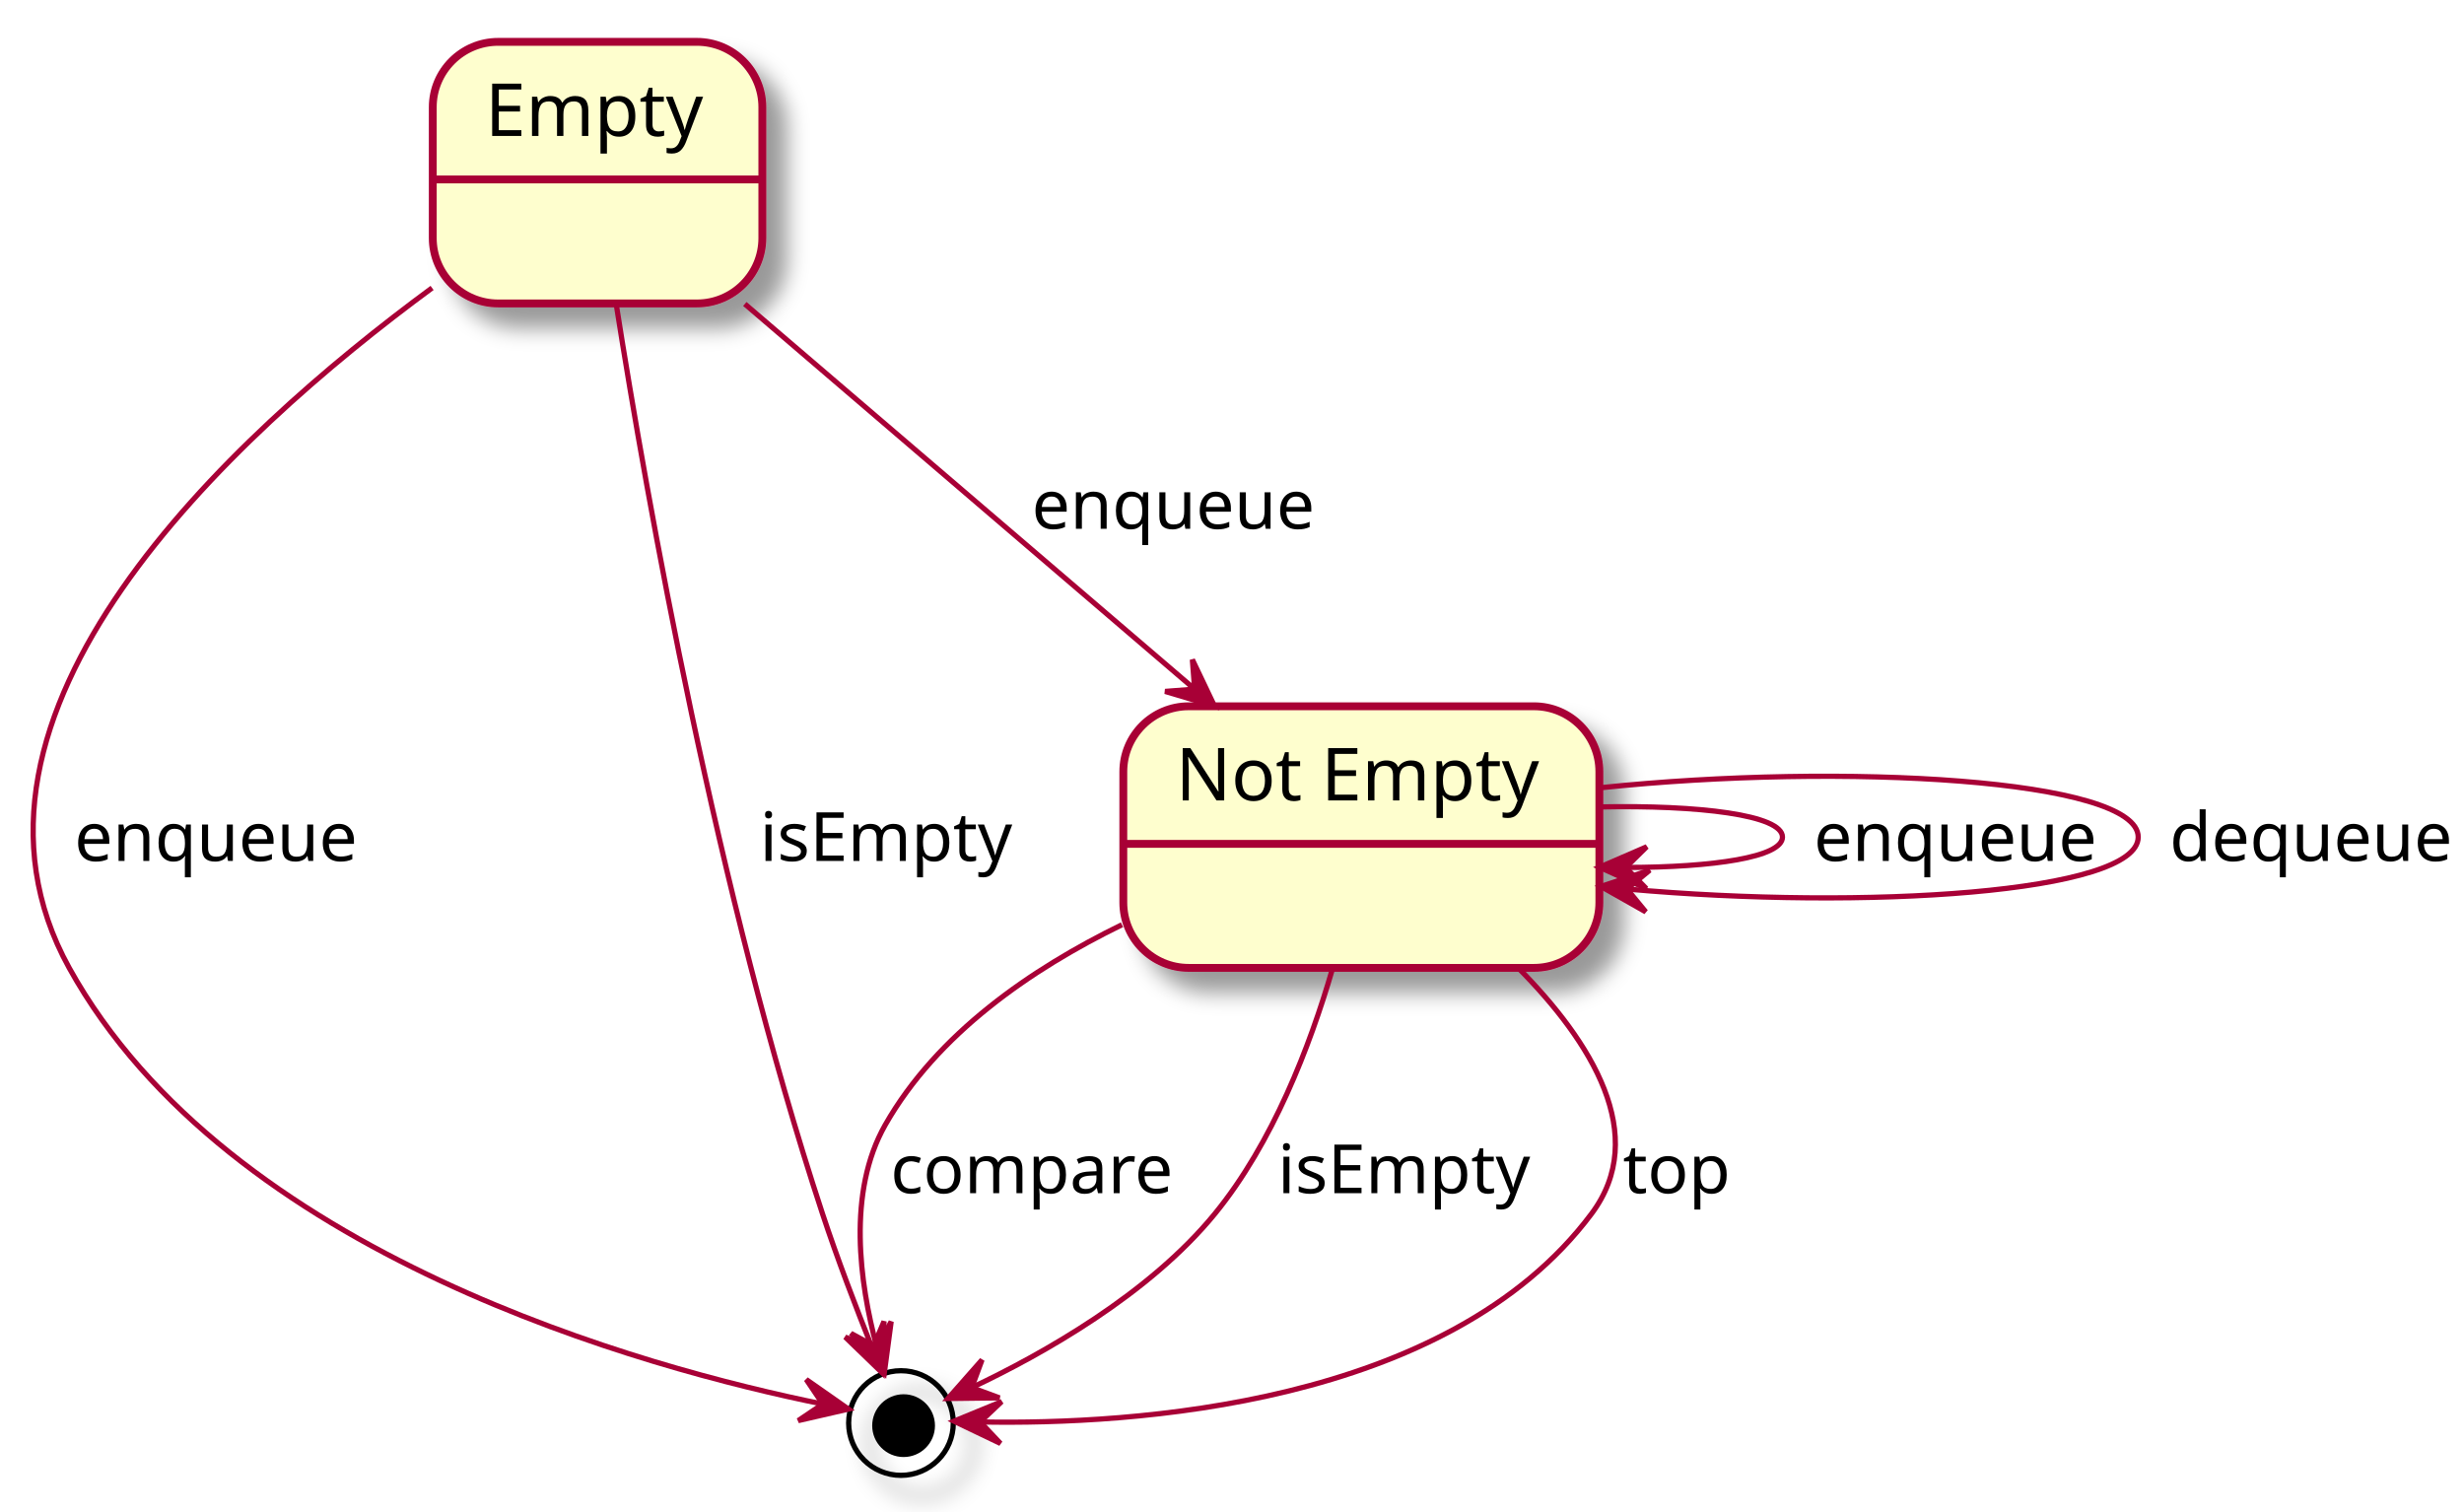
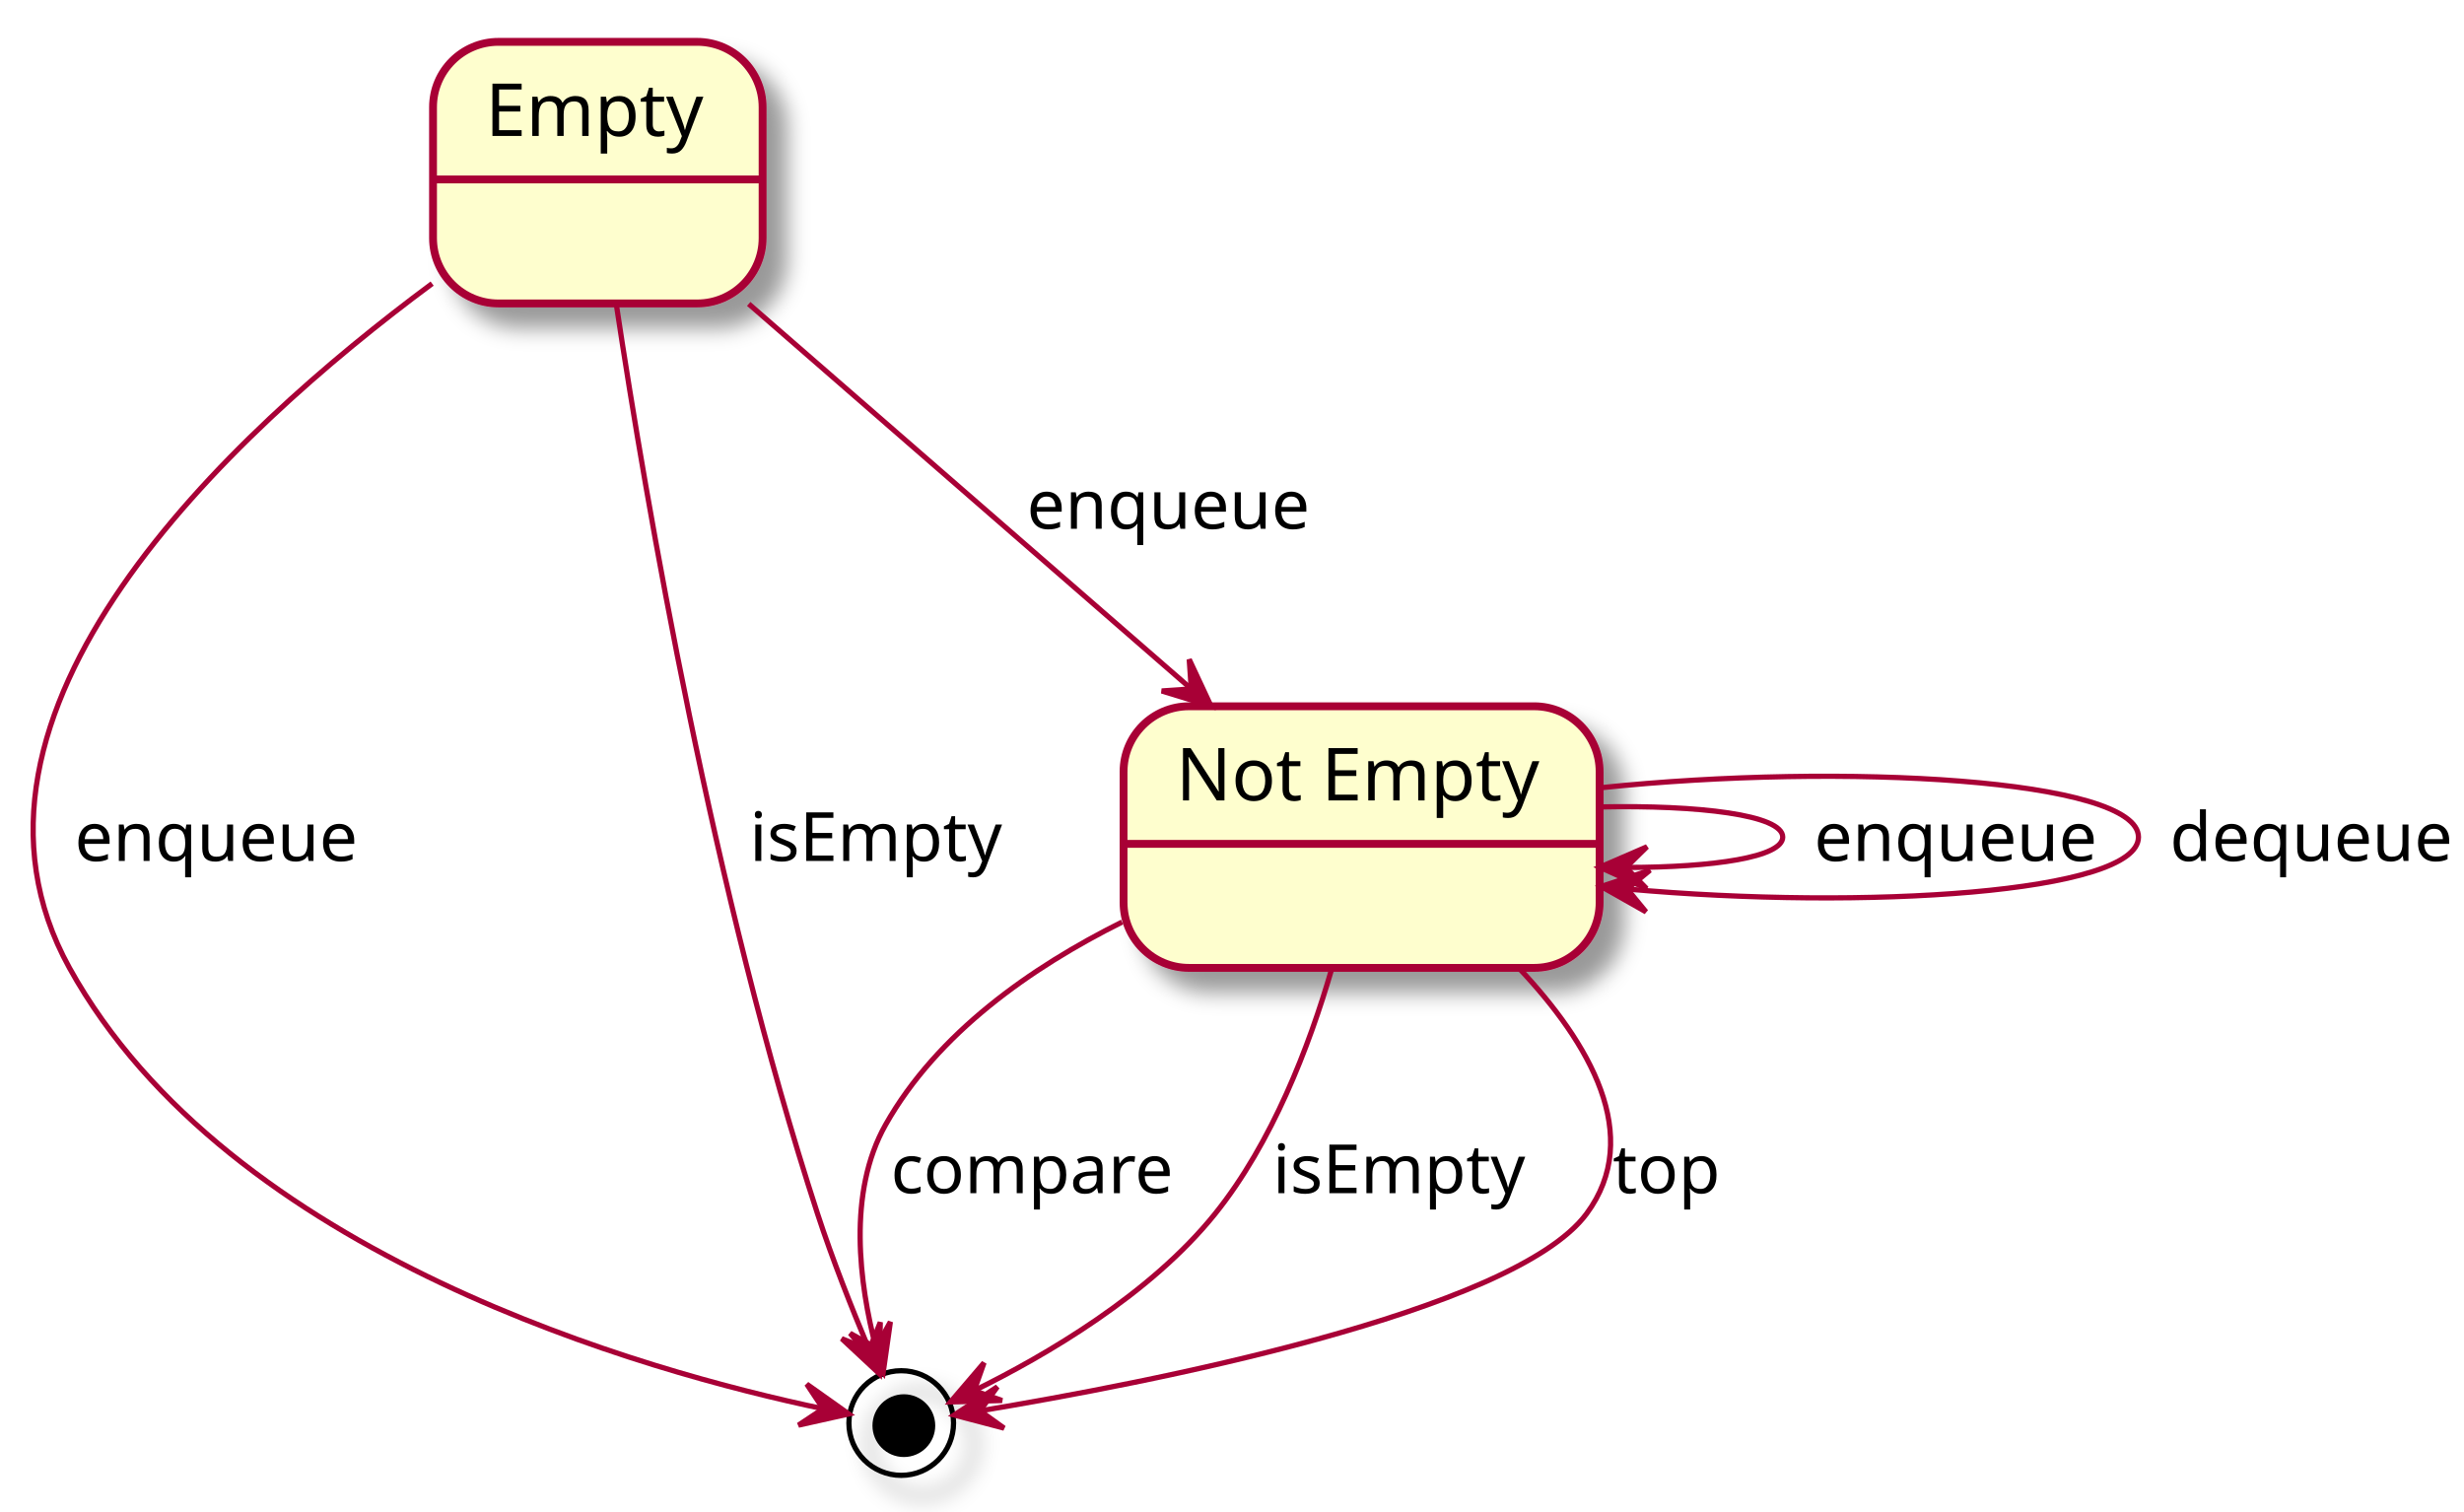
<svg xmlns="http://www.w3.org/2000/svg" contentScriptType="application/ecmascript" contentStyleType="text/css" height="289px" preserveAspectRatio="none" style="width:471px;height:289px;" version="1.1" viewBox="0 0 471 289" width="471px" zoomAndPan="magnify">
  <defs>
-     <filter height="300%" id="fgn2js9" width="300%" x="-1" y="-1">
+     <filter height="300%" id="f5e3mpl" width="300%" x="-1" y="-1">
      <feGaussianBlur result="blurOut" stdDeviation="2.0" />
      <feColorMatrix in="blurOut" result="blurOut2" type="matrix" values="0 0 0 0 0 0 0 0 0 0 0 0 0 0 0 0 0 0 .4 0" />
      <feOffset dx="4.0" dy="4.0" in="blurOut2" result="blurOut3" />
      <feBlend in="SourceGraphic" in2="blurOut3" mode="normal" />
    </filter>
  </defs>
  <g>
-     <rect fill="#FEFECE" filter="url(#fgn2js9)" height="50" rx="12.5" ry="12.5" style="stroke: #A80036; stroke-width: 1.5;" width="63" x="82.724" y="8" />
-     <line style="stroke: #A80036; stroke-width: 1.5;" x1="82.724" x2="145.724" y1="34.297" y2="34.297" />
-     <text fill="#000000" font-family="sans-serif" font-size="14" lengthAdjust="spacingAndGlyphs" textLength="43" x="92.724" y="25.995">Empty</text>
-     <ellipse cx="172.224" cy="272" fill="none" filter="url(#fgn2js9)" rx="10" ry="10" style="stroke: #000000; stroke-width: 1.0;" />
-     <ellipse cx="172.724" cy="272.5" fill="#000000" rx="6" ry="6" style="stroke: none; stroke-width: 1.0;" />
-     <rect fill="#FEFECE" filter="url(#fgn2js9)" height="50" rx="12.5" ry="12.5" style="stroke: #A80036; stroke-width: 1.5;" width="91" x="214.724" y="135" />
-     <line style="stroke: #A80036; stroke-width: 1.5;" x1="214.724" x2="305.724" y1="161.297" y2="161.297" />
-     <text fill="#000000" font-family="sans-serif" font-size="14" lengthAdjust="spacingAndGlyphs" textLength="71" x="224.724" y="152.995">Not Empty</text>
-     <path d="M82.593,55.037 C43.835,83.577 -13.579,136.572 13.224,185 C43.662,239.995 123.796,261.578 157.234,268.367 " fill="none" style="stroke: #A80036; stroke-width: 1.0;" />
-     <polygon fill="#A80036" points="162.185,269.333,154.117,263.684,157.278,268.376,152.586,271.536,162.185,269.333" style="stroke: #A80036; stroke-width: 1.0;" />
-     <text fill="#000000" font-family="sans-serif" font-size="13" lengthAdjust="spacingAndGlyphs" textLength="56" x="14.224" y="164.567">enqueue</text>
-     <path d="M117.802,58.205 C123.754,95.956 137.066,170.865 157.224,232 C160.067,240.62 163.714,250.131 166.7,257.602 " fill="none" style="stroke: #A80036; stroke-width: 1.0;" />
-     <polygon fill="#A80036" points="168.644,262.413,168.981,252.57,166.771,257.777,161.563,255.567,168.644,262.413" style="stroke: #A80036; stroke-width: 1.0;" />
-     <text fill="#000000" font-family="sans-serif" font-size="13" lengthAdjust="spacingAndGlyphs" textLength="51" x="145.224" y="164.567">isEmpty</text>
-     <path d="M142.374,58.101 C166.915,79.112 202.496,109.575 228.134,131.526 " fill="none" style="stroke: #A80036; stroke-width: 1.0;" />
-     <polygon fill="#A80036" points="232.16,134.973,227.925,126.081,228.362,131.721,222.722,132.158,232.16,134.973" style="stroke: #A80036; stroke-width: 1.0;" />
-     <text fill="#000000" font-family="sans-serif" font-size="13" lengthAdjust="spacingAndGlyphs" textLength="56" x="197.224" y="101.067">enqueue</text>
-     <path d="M214.469,176.755 C197.1,185.226 179.132,197.599 169.224,215 C161.871,227.913 164.352,245.334 167.555,257.297 " fill="none" style="stroke: #A80036; stroke-width: 1.0;" />
-     <polygon fill="#A80036" points="169.044,262.374,170.349,252.612,167.637,257.577,162.672,254.864,169.044,262.374" style="stroke: #A80036; stroke-width: 1.0;" />
-     <text fill="#000000" font-family="sans-serif" font-size="13" lengthAdjust="spacingAndGlyphs" textLength="57" x="170.224" y="228.067">compare</text>
-     <path d="M254.669,185.303 C250.389,200.002 243.29,218.456 232.224,232 C219.623,247.424 199.275,258.824 185.824,265.192 " fill="none" style="stroke: #A80036; stroke-width: 1.0;" />
-     <polygon fill="#A80036" points="181.207,267.308,191.055,267.192,185.752,265.224,187.72,259.921,181.207,267.308" style="stroke: #A80036; stroke-width: 1.0;" />
-     <text fill="#000000" font-family="sans-serif" font-size="13" lengthAdjust="spacingAndGlyphs" textLength="51" x="244.224" y="228.067">isEmpty</text>
-     <path d="M290.234,185.02 C304.162,199.104 315.422,217.015 304.224,232 C276.733,268.788 216.124,272.32 187.616,271.796 " fill="none" style="stroke: #A80036; stroke-width: 1.0;" />
-     <polygon fill="#A80036" points="182.362,271.645,191.244,275.901,187.36,271.788,191.473,267.904,182.362,271.645" style="stroke: #A80036; stroke-width: 1.0;" />
-     <text fill="#000000" font-family="sans-serif" font-size="13" lengthAdjust="spacingAndGlyphs" textLength="21" x="310.224" y="228.067">top</text>
-     <path d="M305.74,154.239 C324.674,153.841 340.724,155.762 340.724,160 C340.724,163.841 327.542,165.778 310.978,165.812 " fill="none" style="stroke: #A80036; stroke-width: 1.0;" />
-     <polygon fill="#A80036" points="305.74,165.761,314.701,169.848,310.74,165.81,314.778,161.849,305.74,165.761" style="stroke: #A80036; stroke-width: 1.0;" />
-     <text fill="#000000" font-family="sans-serif" font-size="13" lengthAdjust="spacingAndGlyphs" textLength="56" x="346.724" y="164.567">enqueue</text>
-     <path d="M306.015,150.561 C352.206,145.743 408.724,148.89 408.724,160 C408.724,170.698 356.323,174.012 311.197,169.943 " fill="none" style="stroke: #A80036; stroke-width: 1.0;" />
-     <polygon fill="#A80036" points="306.015,169.439,314.587,174.289,310.992,169.922,315.359,166.327,306.015,169.439" style="stroke: #A80036; stroke-width: 1.0;" />
-     <text fill="#000000" font-family="sans-serif" font-size="13" lengthAdjust="spacingAndGlyphs" textLength="56" x="414.724" y="164.567">dequeue</text>
+     <rect fill="#FEFECE" filter="url(#f5e3mpl)" height="50" rx="12.5" ry="12.5" style="stroke: #A80036; stroke-width: 1.5;" width="63" x="82.773" y="8" />
+     <line style="stroke: #A80036; stroke-width: 1.5;" x1="82.773" x2="145.773" y1="34.297" y2="34.297" />
+     <text fill="#000000" font-family="sans-serif" font-size="14" lengthAdjust="spacingAndGlyphs" textLength="43" x="92.773" y="25.995">Empty</text>
+     <ellipse cx="172.273" cy="272" fill="none" filter="url(#f5e3mpl)" rx="10" ry="10" style="stroke: #000000; stroke-width: 1.0;" />
+     <ellipse cx="172.773" cy="272.5" fill="#000000" rx="6" ry="6" style="stroke: none; stroke-width: 1.0;" />
+     <rect fill="#FEFECE" filter="url(#f5e3mpl)" height="50" rx="12.5" ry="12.5" style="stroke: #A80036; stroke-width: 1.5;" width="91" x="214.773" y="135" />
+     <line style="stroke: #A80036; stroke-width: 1.5;" x1="214.773" x2="305.773" y1="161.297" y2="161.297" />
+     <text fill="#000000" font-family="sans-serif" font-size="14" lengthAdjust="spacingAndGlyphs" textLength="71" x="224.773" y="152.995">Not Empty</text>
+     <path d="M82.606,54.206 C43.806,82.968 -13.653,136.35 13.273,185 C43.791,240.14 123.879,262.253 157.294,269.267 " fill="none" style="stroke: #A80036; stroke-width: 1.0;" />
+     <polygon fill="#A80036" points="162.242,270.265,154.211,264.563,157.34,269.276,152.628,272.405,162.242,270.265" style="stroke: #A80036; stroke-width: 1.0;" />
+     <text fill="#000000" font-family="sans-serif" font-size="13" lengthAdjust="spacingAndGlyphs" textLength="56" x="14.273" y="164.567">enqueue</text>
+     <path d="M117.825,58.271 C123.596,96.508 136.403,171.071 156.273,232 C159.099,240.666 162.861,250.147 166.027,257.702 " fill="none" style="stroke: #A80036; stroke-width: 1.0;" />
+     <polygon fill="#A80036" points="168.104,262.592,168.266,252.744,166.149,257.99,160.903,255.873,168.104,262.592" style="stroke: #A80036; stroke-width: 1.0;" />
+     <text fill="#000000" font-family="sans-serif" font-size="13" lengthAdjust="spacingAndGlyphs" textLength="51" x="143.273" y="164.567">isEmpty</text>
+     <path d="M143.118,58.091 C167.414,79.225 202.162,109.452 227.505,131.496 " fill="none" style="stroke: #A80036; stroke-width: 1.0;" />
+     <polygon fill="#A80036" points="231.488,134.961,227.323,126.036,227.716,131.679,222.072,132.072,231.488,134.961" style="stroke: #A80036; stroke-width: 1.0;" />
+     <text fill="#000000" font-family="sans-serif" font-size="13" lengthAdjust="spacingAndGlyphs" textLength="56" x="196.273" y="101.067">enqueue</text>
+     <path d="M214.495,176.242 C197.123,184.902 179.159,197.474 169.273,215 C161.946,227.99 164.271,245.407 167.431,257.556 " fill="none" style="stroke: #A80036; stroke-width: 1.0;" />
+     <polygon fill="#A80036" points="168.811,262.412,170.198,252.661,167.444,257.602,162.503,254.848,168.811,262.412" style="stroke: #A80036; stroke-width: 1.0;" />
+     <text fill="#000000" font-family="sans-serif" font-size="13" lengthAdjust="spacingAndGlyphs" textLength="57" x="170.273" y="228.067">compare</text>
+     <path d="M254.537,185.278 C250.243,200.054 243.193,218.408 232.273,232 C219.842,247.472 199.798,259.121 186.337,265.748 " fill="none" style="stroke: #A80036; stroke-width: 1.0;" />
+     <polygon fill="#A80036" points="181.702,267.961,191.547,267.694,186.214,265.807,188.101,260.474,181.702,267.961" style="stroke: #A80036; stroke-width: 1.0;" />
+     <text fill="#000000" font-family="sans-serif" font-size="13" lengthAdjust="spacingAndGlyphs" textLength="51" x="243.273" y="228.067">isEmpty</text>
+     <path d="M290.405,185.101 C303.777,199.302 314.274,217.138 303.273,232 C289.297,250.881 218.868,264.443 187.446,269.651 " fill="none" style="stroke: #A80036; stroke-width: 1.0;" />
+     <polygon fill="#A80036" points="182.403,270.47,191.928,272.975,187.339,269.668,190.645,265.078,182.403,270.47" style="stroke: #A80036; stroke-width: 1.0;" />
+     <text fill="#000000" font-family="sans-serif" font-size="13" lengthAdjust="spacingAndGlyphs" textLength="21" x="308.273" y="228.067">top</text>
+     <path d="M305.788,154.239 C324.723,153.841 340.773,155.762 340.773,160 C340.773,163.841 327.591,165.778 311.027,165.812 " fill="none" style="stroke: #A80036; stroke-width: 1.0;" />
+     <polygon fill="#A80036" points="305.788,165.761,314.749,169.848,310.788,165.81,314.827,161.849,305.788,165.761" style="stroke: #A80036; stroke-width: 1.0;" />
+     <text fill="#000000" font-family="sans-serif" font-size="13" lengthAdjust="spacingAndGlyphs" textLength="56" x="346.773" y="164.567">enqueue</text>
+     <path d="M306.064,150.56 C352.255,145.743 408.773,148.89 408.773,160 C408.773,170.698 356.372,174.012 311.246,169.943 " fill="none" style="stroke: #A80036; stroke-width: 1.0;" />
+     <polygon fill="#A80036" points="306.064,169.44,314.635,174.291,311.041,169.923,315.409,166.329,306.064,169.44" style="stroke: #A80036; stroke-width: 1.0;" />
+     <text fill="#000000" font-family="sans-serif" font-size="13" lengthAdjust="spacingAndGlyphs" textLength="56" x="414.773" y="164.567">dequeue</text>
  </g>
</svg>
